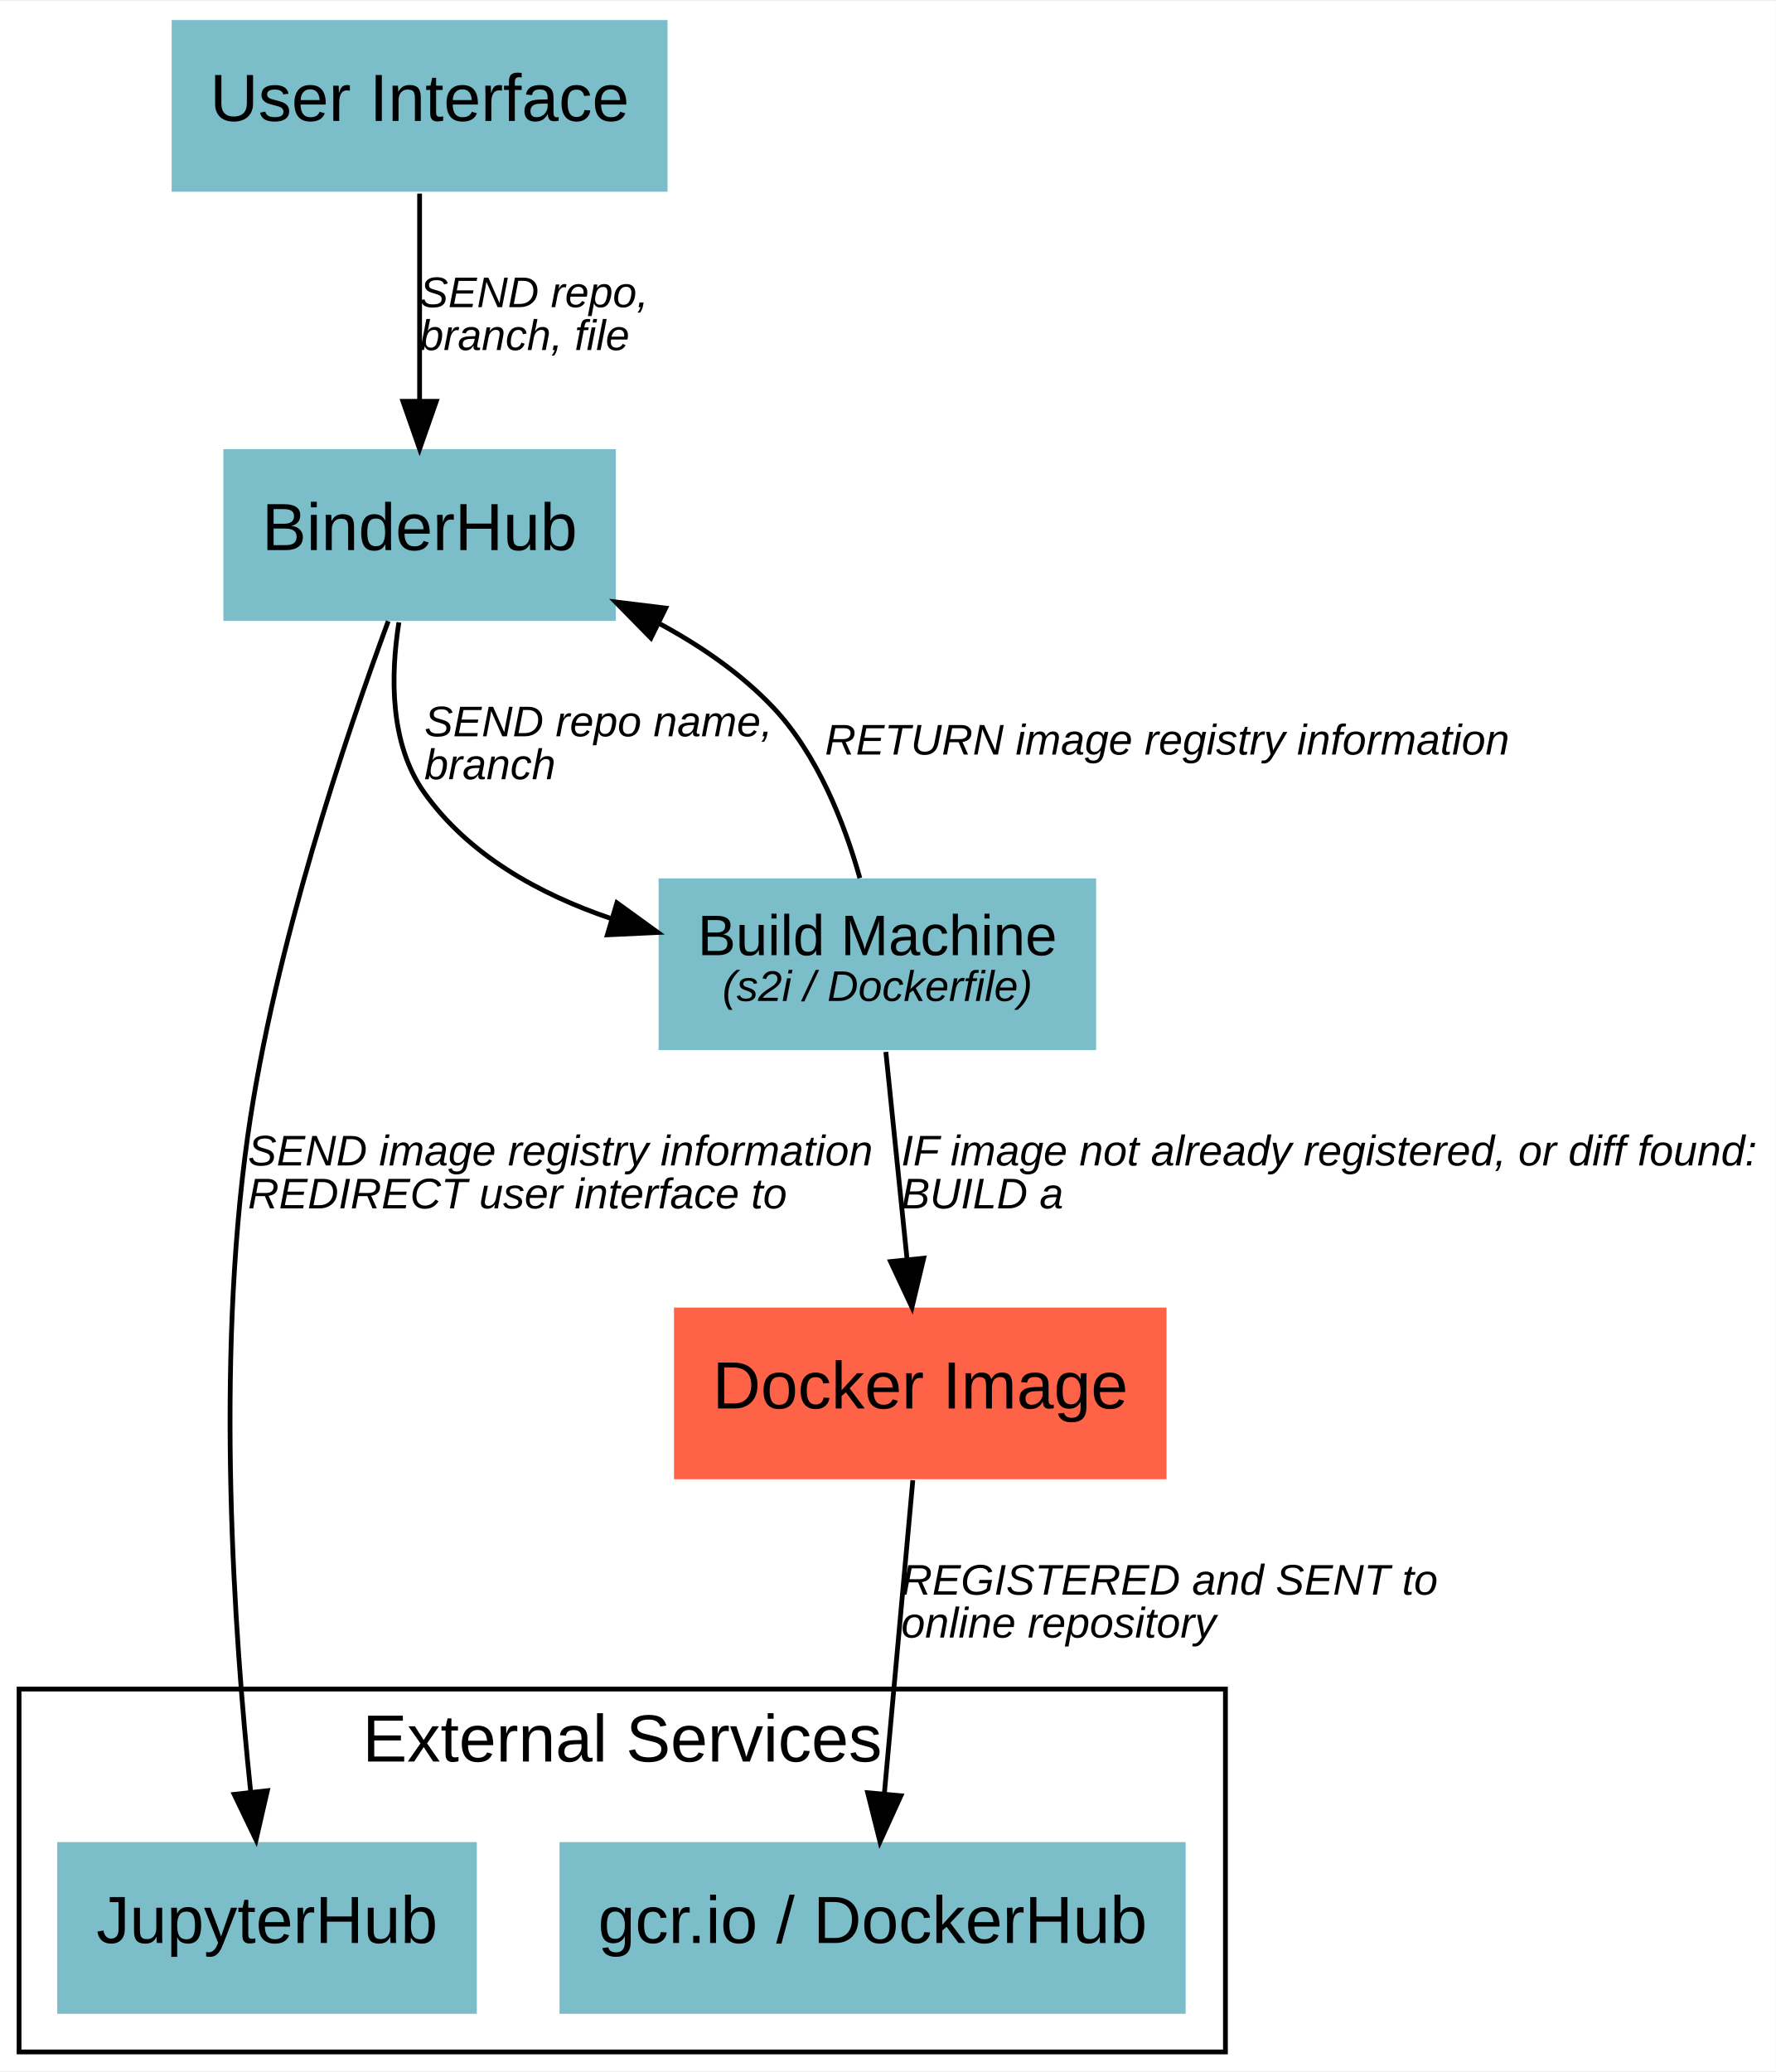
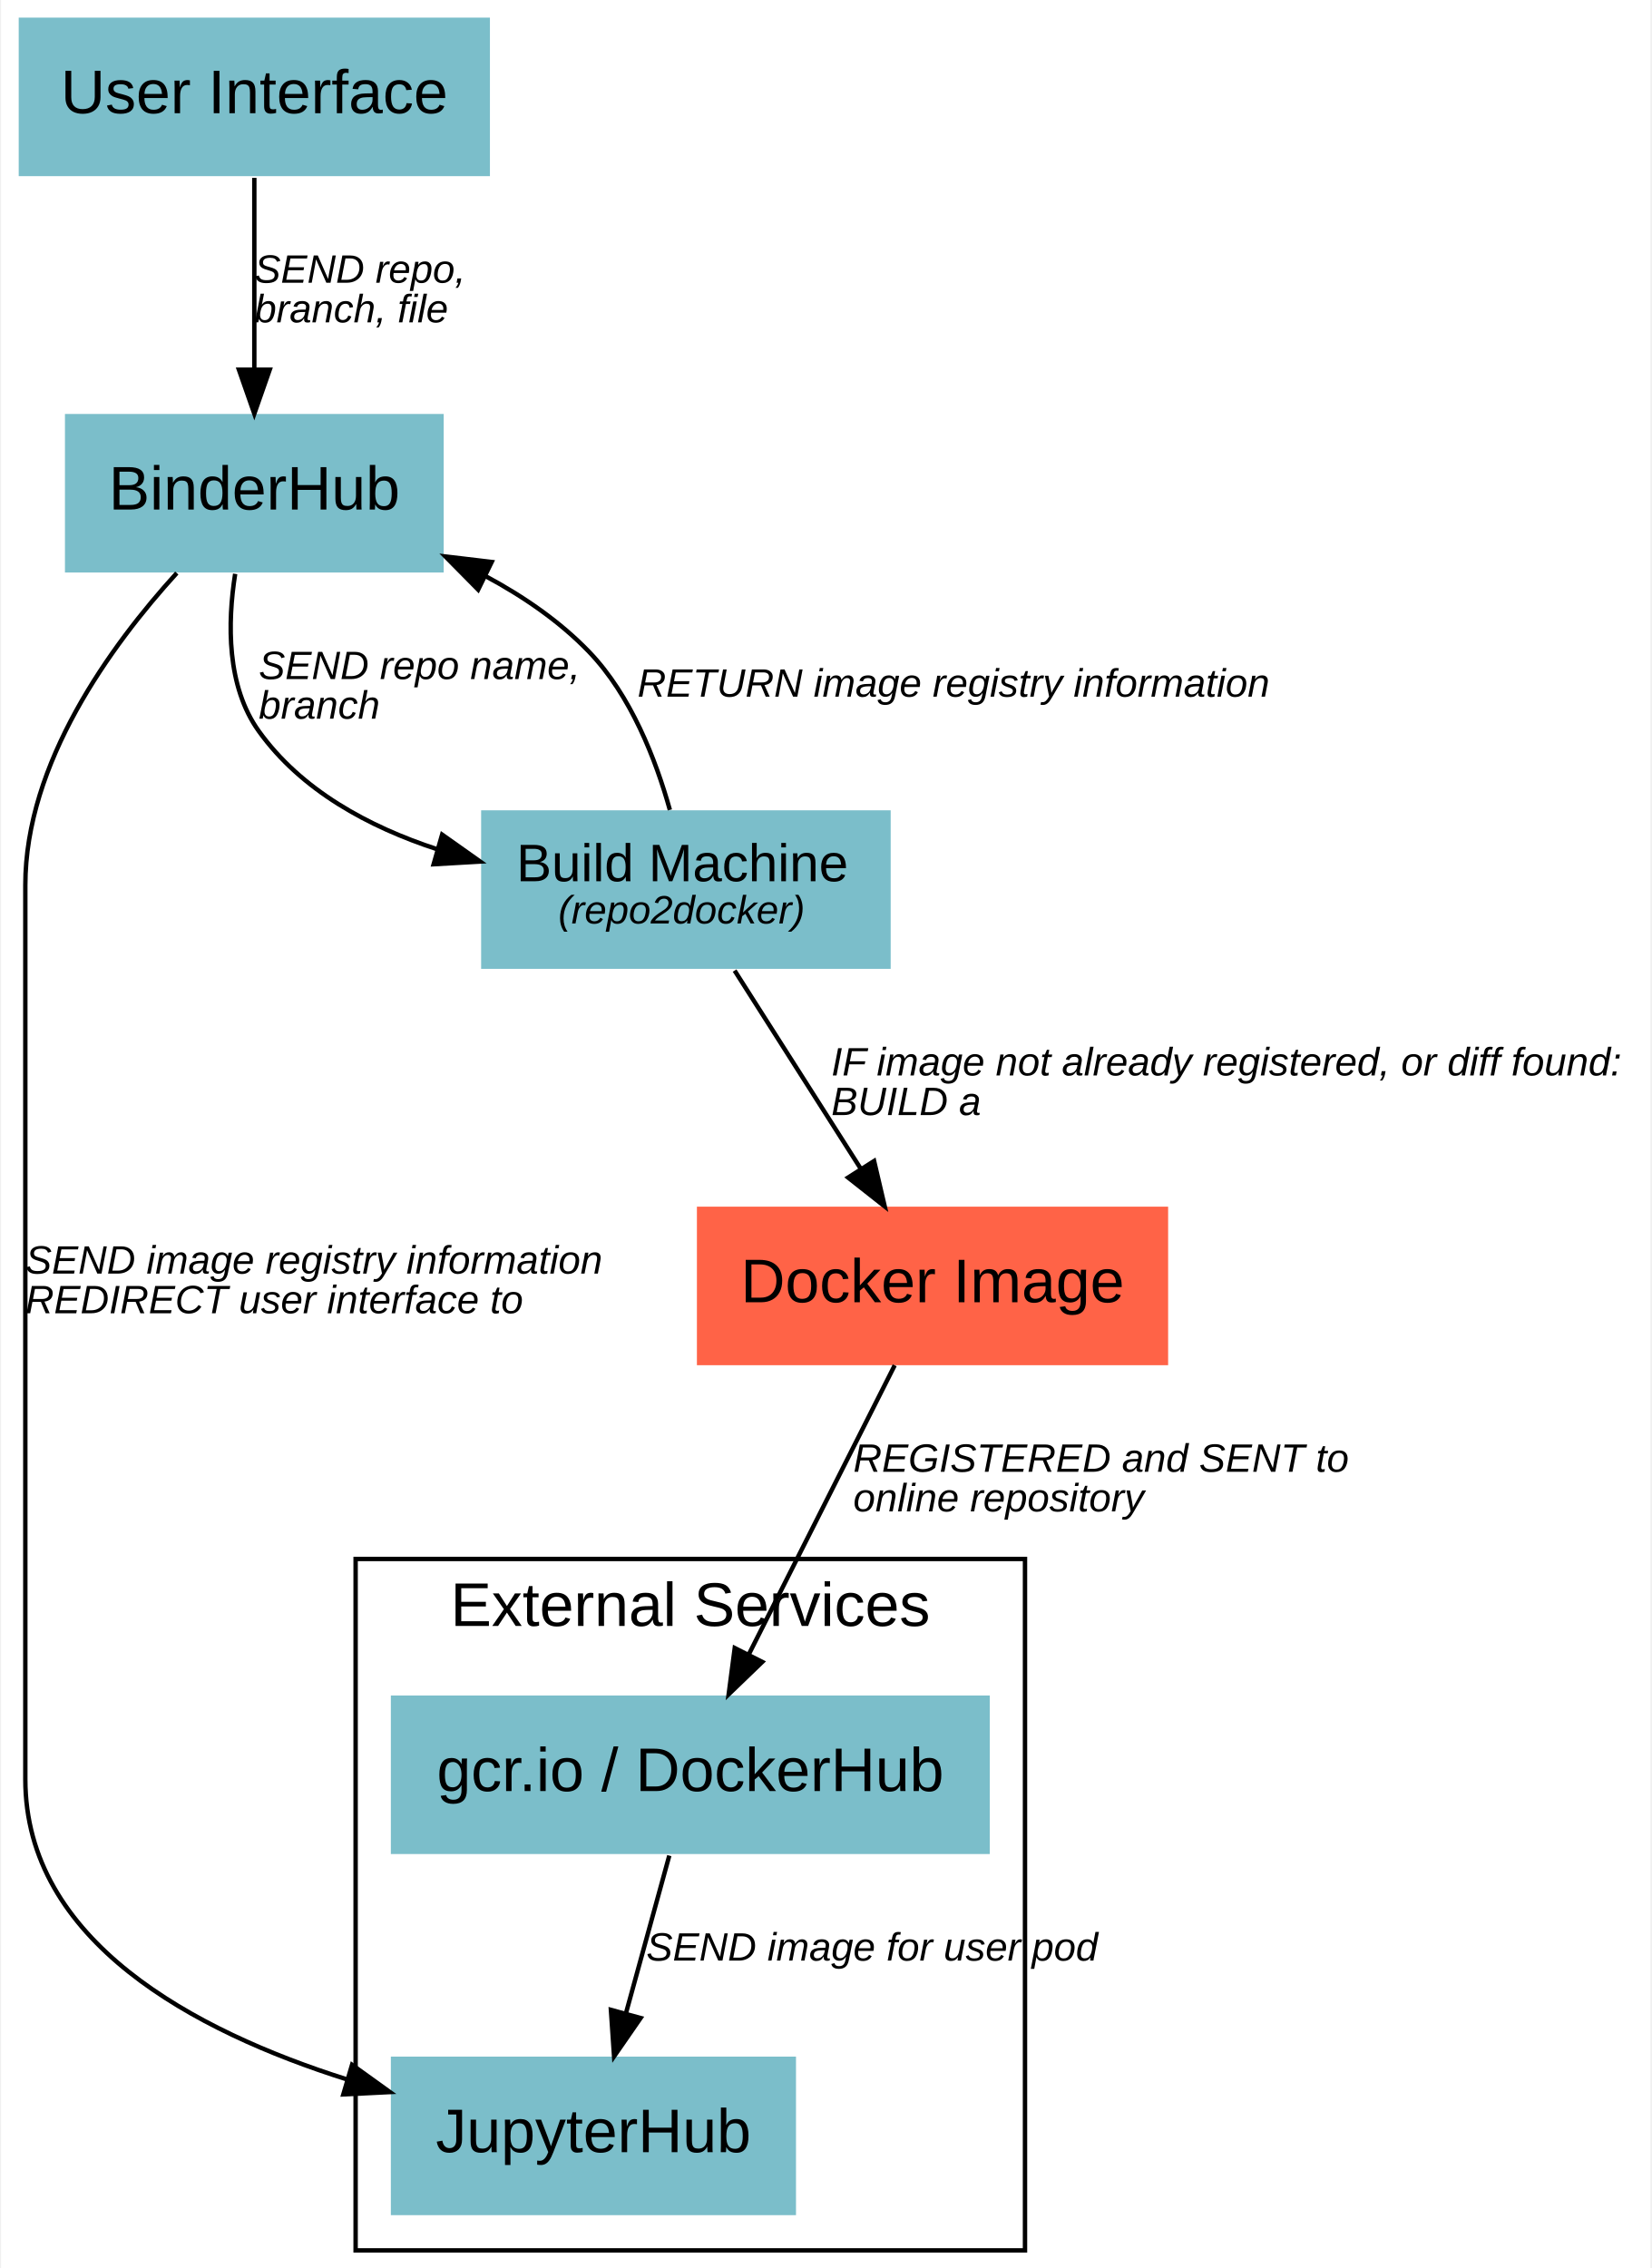
- <svg xmlns="http://www.w3.org/2000/svg" width="372pt" height="434pt" viewBox="0.00 0.00 372.44 434.10">
-   <g id="graph0" class="graph" transform="scale(1 1) rotate(0) translate(-4 438.1)">
-     <polygon fill="white" stroke="none" points="4,-4 4,-438.1 376.437,-438.1 376.437,-4 4,-4" />
+ <svg xmlns="http://www.w3.org/2000/svg" width="375pt" height="515pt" viewBox="0.00 0.00 374.50 515.00">
+   <g id="graph0" class="graph" transform="scale(1 1) rotate(0) translate(4 519)">
+     <polygon fill="white" stroke="none" points="-4,-4 -4,-519 370.5,-519 370.5,-4 -4,-4" />
    <g id="clust1" class="cluster">
-       <polygon fill="none" stroke="black" points="8,-8 8,-84.099 261,-84.099 261,-8 8,-8" />
-       <text text-anchor="middle" x="134.5" y="-68.898" font-family="Arial" font-size="14.00">External Services</text>
+       <polygon fill="none" stroke="black" points="76.5,-8 76.5,-165 228.5,-165 228.5,-8 76.5,-8" />
+       <text text-anchor="middle" x="152.5" y="-149.8" font-family="Arial" font-size="14.00">External Services</text>
    </g>
    <g id="node1" class="node">
-       <polygon fill="#7bbeca" stroke="none" points="104,-52 16,-52 16,-16 104,-16 104,-52" />
-       <text text-anchor="middle" x="60" y="-30.849" font-family="Arial" font-size="14.00">JupyterHub</text>
+       <polygon fill="#7bbeca" stroke="none" points="176.5,-52 84.5,-52 84.5,-16 176.5,-16 176.5,-52" />
+       <text text-anchor="middle" x="130.5" y="-30.3" font-family="Arial" font-size="14.00">JupyterHub</text>
    </g>
    <g id="node2" class="node">
-       <polygon fill="#7bbeca" stroke="none" points="252.658,-52 121.342,-52 121.342,-16 252.658,-16 252.658,-52" />
-       <text text-anchor="middle" x="187" y="-30.849" font-family="Arial" font-size="14.00">gcr.io / DockerHub</text>
+       <polygon fill="#7bbeca" stroke="none" points="220.5,-134 84.5,-134 84.5,-98 220.5,-98 220.5,-134" />
+       <text text-anchor="middle" x="152.5" y="-112.3" font-family="Arial" font-size="14.00">gcr.io / DockerHub</text>
+     </g>
+     <g id="edge1" class="edge">
+       <path fill="none" stroke="black" d="M147.73,-97.641C144.85,-87.192 141.13,-73.668 137.89,-61.862" />
+       <polygon fill="black" stroke="black" points="141.218,-60.763 135.19,-52.05 134.469,-62.62 141.218,-60.763" />
+       <text text-anchor="start" x="142.5" y="-73.8" font-family="Arial" font-style="italic" font-size="9.00">SEND image for user pod</text>
    </g>
    <g id="node3" class="node">
-       <polygon fill="#7bbeca" stroke="none" points="133.152,-344.1 50.849,-344.1 50.849,-308.1 133.152,-308.1 133.152,-344.1" />
-       <text text-anchor="middle" x="92" y="-322.949" font-family="Arial" font-size="14.00">BinderHub</text>
+       <polygon fill="#7bbeca" stroke="none" points="96.5,-425 10.5,-425 10.5,-389 96.5,-389 96.5,-425" />
+       <text text-anchor="middle" x="53.5" y="-403.3" font-family="Arial" font-size="14.00">BinderHub</text>
    </g>
-     <g id="edge1" class="edge">
-       <path fill="none" stroke="black" d="M85.419,-308.04C76.638,-284.28 61.548,-239.68 55.955,-200.1 49.179,-152.15 53.106,-95.6 56.561,-62.675" />
-       <polygon fill="black" stroke="black" points="60.07,-62.787 57.699,-52.461 53.113,-62.012 60.07,-62.787" />
-       <text text-anchor="start" x="55.998" y="-193.9" font-family="Arial" font-style="italic" font-size="9.00">SEND image registry information</text>
-       <text text-anchor="start" x="55.998" y="-184.9" font-family="Arial" font-style="italic" font-size="9.00">REDIRECT user interface to</text>
+     <g id="edge2" class="edge">
+       <path fill="none" stroke="black" d="M35.895,-388.88C20.81,-372.31 1.5,-345.68 1.5,-318 1.5,-318 1.5,-318 1.5,-115 1.5,-78.266 39.747,-57.816 74.59,-46.809" />
+       <polygon fill="black" stroke="black" points="75.69,-50.134 84.292,-43.949 73.71,-43.419 75.69,-50.134" />
+       <text text-anchor="start" x="1.5" y="-229.8" font-family="Arial" font-style="italic" font-size="9.00">SEND image registry information</text>
+       <text text-anchor="start" x="1.5" y="-220.8" font-family="Arial" font-style="italic" font-size="9.00">REDIRECT user interface to</text>
    </g>
    <g id="node4" class="node">
-       <polygon fill="#7bbeca" stroke="none" points="233.876,-254.1 142.124,-254.1 142.124,-218.1 233.876,-218.1 233.876,-254.1" />
-       <text text-anchor="start" x="150.312" y="-238" font-family="Arial" font-size="12.00">Build Machine</text>
-       <text text-anchor="start" x="155.494" y="-228.4" font-family="Arial" font-style="italic" font-size="9.00">(s2i / Dockerfile)</text>
-     </g>
-     <g id="edge2" class="edge">
-       <path fill="none" stroke="black" d="M87.658,-307.8C85.895,-296.62 85.715,-282.3 92.967,-272.1 102.24,-259.05 116.94,-250.86 132.04,-245.72" />
-       <polygon fill="black" stroke="black" points="133.378,-248.973 141.96,-242.76 131.377,-242.265 133.378,-248.973" />
-       <text text-anchor="start" x="93.004" y="-283.9" font-family="Arial" font-style="italic" font-size="9.00">SEND repo name,</text>
-       <text text-anchor="start" x="93.004" y="-274.9" font-family="Arial" font-style="italic" font-size="9.00">branch</text>
+       <polygon fill="#7bbeca" stroke="none" points="198,-335 105,-335 105,-299 198,-299 198,-335" />
+       <text text-anchor="start" x="113" y="-318.9" font-family="Arial" font-size="12.00">Build Machine</text>
+       <text text-anchor="start" x="122.5" y="-309.3" font-family="Arial" font-style="italic" font-size="9.00">(repo2docker)</text>
    </g>
    <g id="edge3" class="edge">
-       <path fill="none" stroke="black" d="M184.33,-254.16C181.14,-265.52 175.48,-280.14 166,-290.1 159.31,-297.12 150.92,-302.89 142.22,-307.57" />
-       <polygon fill="black" stroke="black" points="140.512,-304.51 133.09,-312.07 143.607,-310.788 140.512,-304.51" />
-       <text text-anchor="start" x="177.001" y="-280.075" font-family="Arial" font-style="italic" font-size="9.00">RETURN image registry information</text>
+       <path fill="none" stroke="black" d="M49.148,-388.69C47.384,-377.5 47.211,-363.17 54.5,-353 64.128,-339.56 79.43,-331.26 95.06,-326.15" />
+       <polygon fill="black" stroke="black" points="96.142,-329.481 104.79,-323.36 94.213,-322.752 96.142,-329.481" />
+       <text text-anchor="start" x="54.5" y="-364.8" font-family="Arial" font-style="italic" font-size="9.00">SEND repo name,</text>
+       <text text-anchor="start" x="54.5" y="-355.8" font-family="Arial" font-style="italic" font-size="9.00">branch</text>
+     </g>
+     <g id="edge4" class="edge">
+       <path fill="none" stroke="black" d="M147.86,-335.09C144.68,-346.47 139.03,-361.09 129.5,-371 122.85,-377.91 114.57,-383.59 105.94,-388.21" />
+       <polygon fill="black" stroke="black" points="104.328,-385.102 96.883,-392.64 107.404,-391.39 104.328,-385.102" />
+       <text text-anchor="start" x="140.5" y="-360.8" font-family="Arial" font-style="italic" font-size="9.00">RETURN image registry information</text>
    </g>
    <g id="node5" class="node">
-       <polygon fill="#ff6347" stroke="none" points="248.645,-164.1 145.355,-164.1 145.355,-128.1 248.645,-128.1 248.645,-164.1" />
-       <text text-anchor="middle" x="197" y="-142.949" font-family="Arial" font-size="14.00">Docker Image</text>
-     </g>
-     <g id="edge4" class="edge">
-       <path fill="none" stroke="black" d="M189.78,-217.71C191.04,-205.34 192.77,-188.47 194.22,-174.32" />
-       <polygon fill="black" stroke="black" points="197.724,-174.454 195.26,-164.15 190.761,-173.742 197.724,-174.454" />
-       <text text-anchor="start" x="193.003" y="-193.9" font-family="Arial" font-style="italic" font-size="9.00">IF image not already registered, or diff found:</text>
-       <text text-anchor="start" x="193.003" y="-184.9" font-family="Arial" font-style="italic" font-size="9.00">BUILD a</text>
+       <polygon fill="#ff6347" stroke="none" points="261,-245 154,-245 154,-209 261,-209 261,-245" />
+       <text text-anchor="middle" x="207.5" y="-223.3" font-family="Arial" font-size="14.00">Docker Image</text>
    </g>
    <g id="edge5" class="edge">
-       <path fill="none" stroke="black" d="M195.44,-127.9C193.84,-110.28 191.33,-82.65 189.46,-62.095" />
-       <polygon fill="black" stroke="black" points="192.941,-61.724 188.55,-52.082 185.97,-62.358 192.941,-61.724" />
-       <text text-anchor="start" x="193.004" y="-103.9" font-family="Arial" font-style="italic" font-size="9.00">REGISTERED and SENT to</text>
-       <text text-anchor="start" x="193.004" y="-94.9" font-family="Arial" font-style="italic" font-size="9.00">online repository</text>
+       <path fill="none" stroke="black" d="M162.56,-298.61C170.75,-285.76 182.02,-268.04 191.23,-253.57" />
+       <polygon fill="black" stroke="black" points="194.236,-255.366 196.65,-245.05 188.329,-251.609 194.236,-255.366" />
+       <text text-anchor="start" x="184.5" y="-274.8" font-family="Arial" font-style="italic" font-size="9.00">IF image not already registered, or diff found:</text>
+       <text text-anchor="start" x="184.5" y="-265.8" font-family="Arial" font-style="italic" font-size="9.00">BUILD a</text>
+     </g>
+     <g id="edge6" class="edge">
+       <path fill="none" stroke="black" d="M198.91,-208.97C190.04,-191.39 176.09,-163.75 165.79,-143.35" />
+       <polygon fill="black" stroke="black" points="168.839,-141.622 161.21,-134.27 162.589,-144.775 168.839,-141.622" />
+       <text text-anchor="start" x="189.5" y="-184.8" font-family="Arial" font-style="italic" font-size="9.00">REGISTERED and SENT to</text>
+       <text text-anchor="start" x="189.5" y="-175.8" font-family="Arial" font-style="italic" font-size="9.00">online repository</text>
    </g>
    <g id="node6" class="node">
-       <polygon fill="#7bbeca" stroke="none" points="144,-434.1 40,-434.1 40,-398.1 144,-398.1 144,-434.1" />
-       <text text-anchor="middle" x="92" y="-412.949" font-family="Arial" font-size="14.00">User Interface</text>
+       <polygon fill="#7bbeca" stroke="none" points="107,-515 0,-515 0,-479 107,-479 107,-515" />
+       <text text-anchor="middle" x="53.5" y="-493.3" font-family="Arial" font-size="14.00">User Interface</text>
    </g>
-     <g id="edge6" class="edge">
-       <path fill="none" stroke="black" d="M92,-397.71C92,-385.34 92,-368.47 92,-354.32" />
-       <polygon fill="black" stroke="black" points="95.5,-354.15 92,-344.15 88.5,-354.15 95.5,-354.15" />
-       <text text-anchor="start" x="92.001" y="-373.9" font-family="Arial" font-style="italic" font-size="9.00">SEND repo,</text>
-       <text text-anchor="start" x="92.001" y="-364.9" font-family="Arial" font-style="italic" font-size="9.00">branch, file</text>
+     <g id="edge7" class="edge">
+       <path fill="none" stroke="black" d="M53.5,-478.61C53.5,-466.24 53.5,-449.37 53.5,-435.22" />
+       <polygon fill="black" stroke="black" points="57,-435.05 53.5,-425.05 50,-435.05 57,-435.05" />
+       <text text-anchor="start" x="53.5" y="-454.8" font-family="Arial" font-style="italic" font-size="9.00">SEND repo,</text>
+       <text text-anchor="start" x="53.5" y="-445.8" font-family="Arial" font-style="italic" font-size="9.00">branch, file</text>
    </g>
  </g>
</svg>
